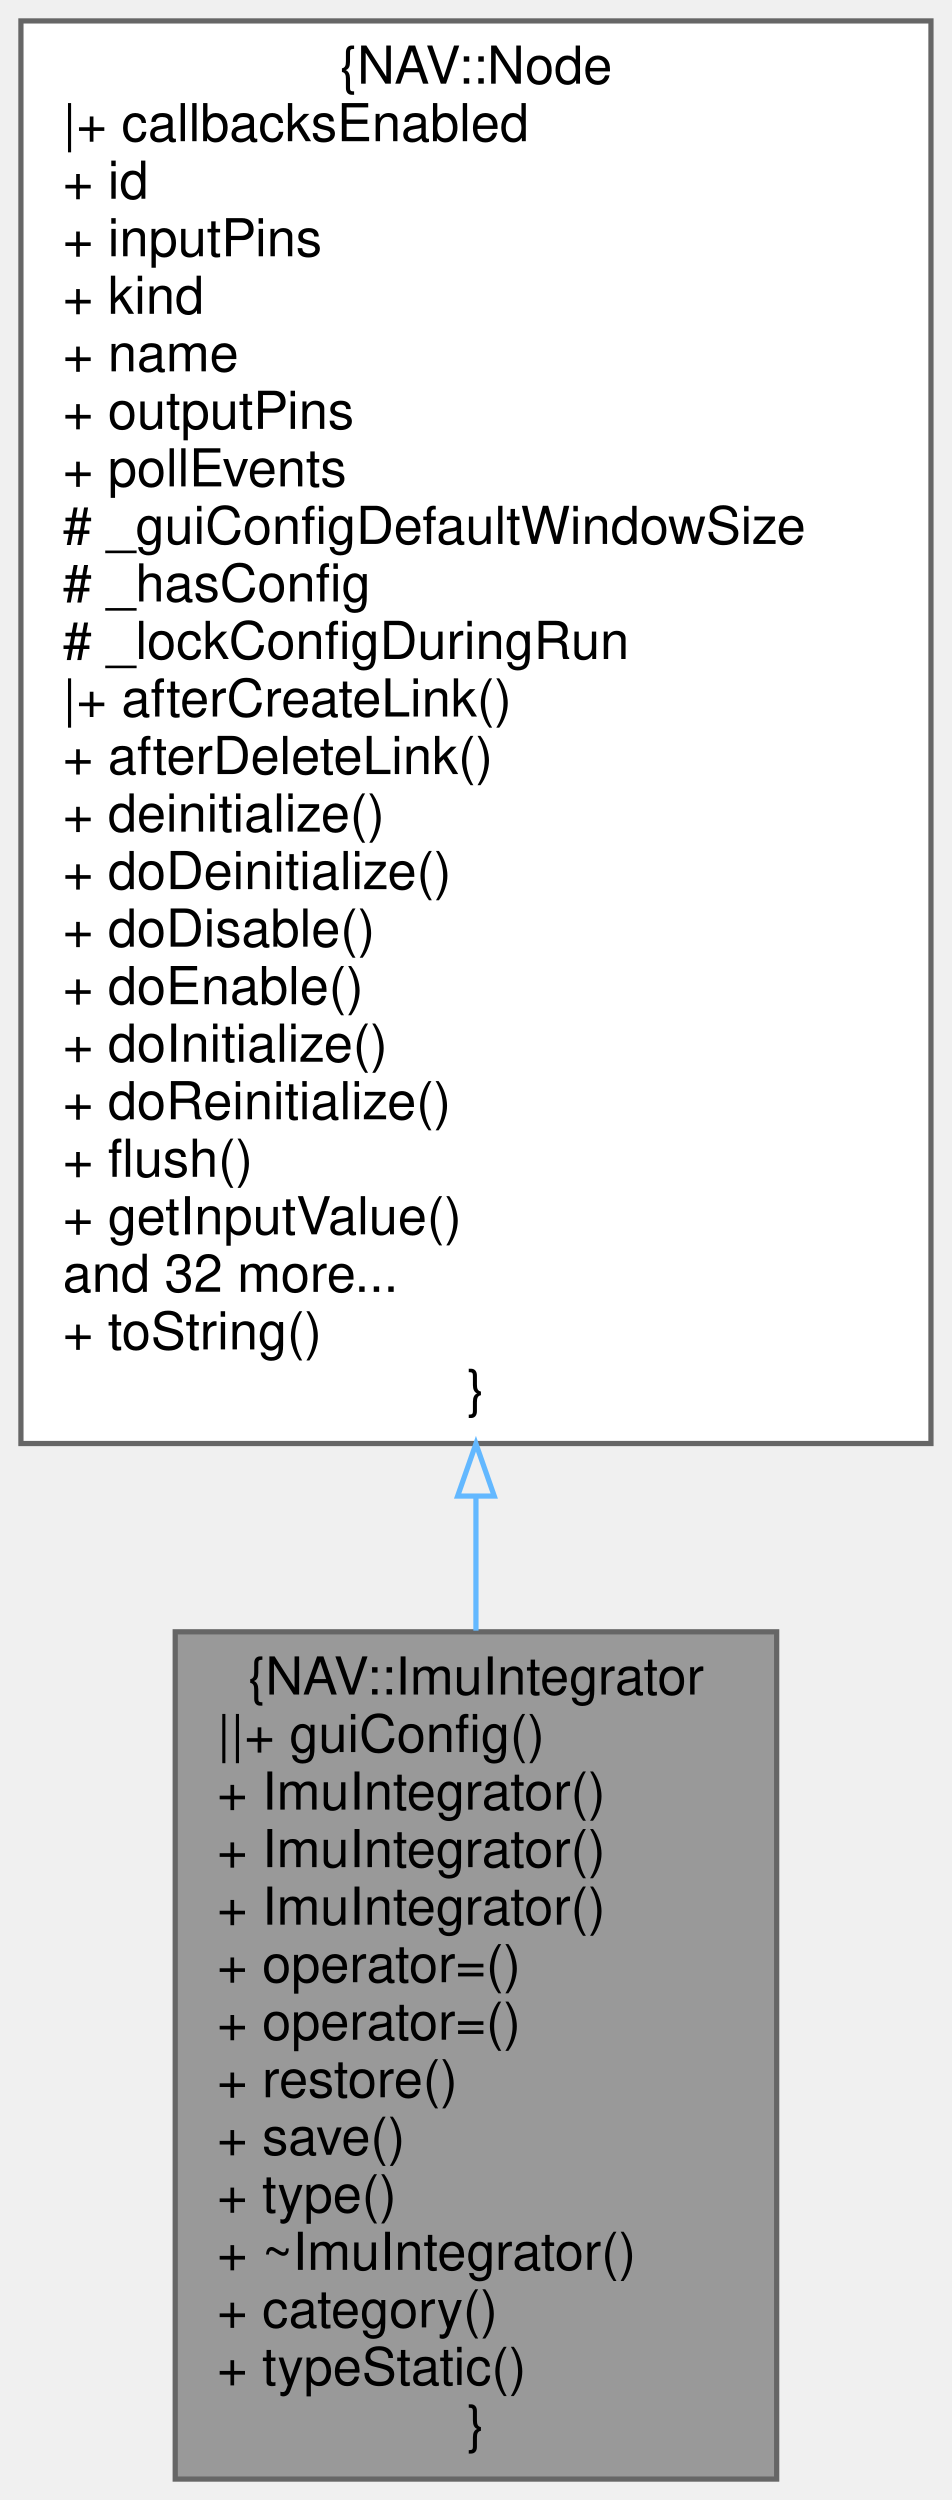
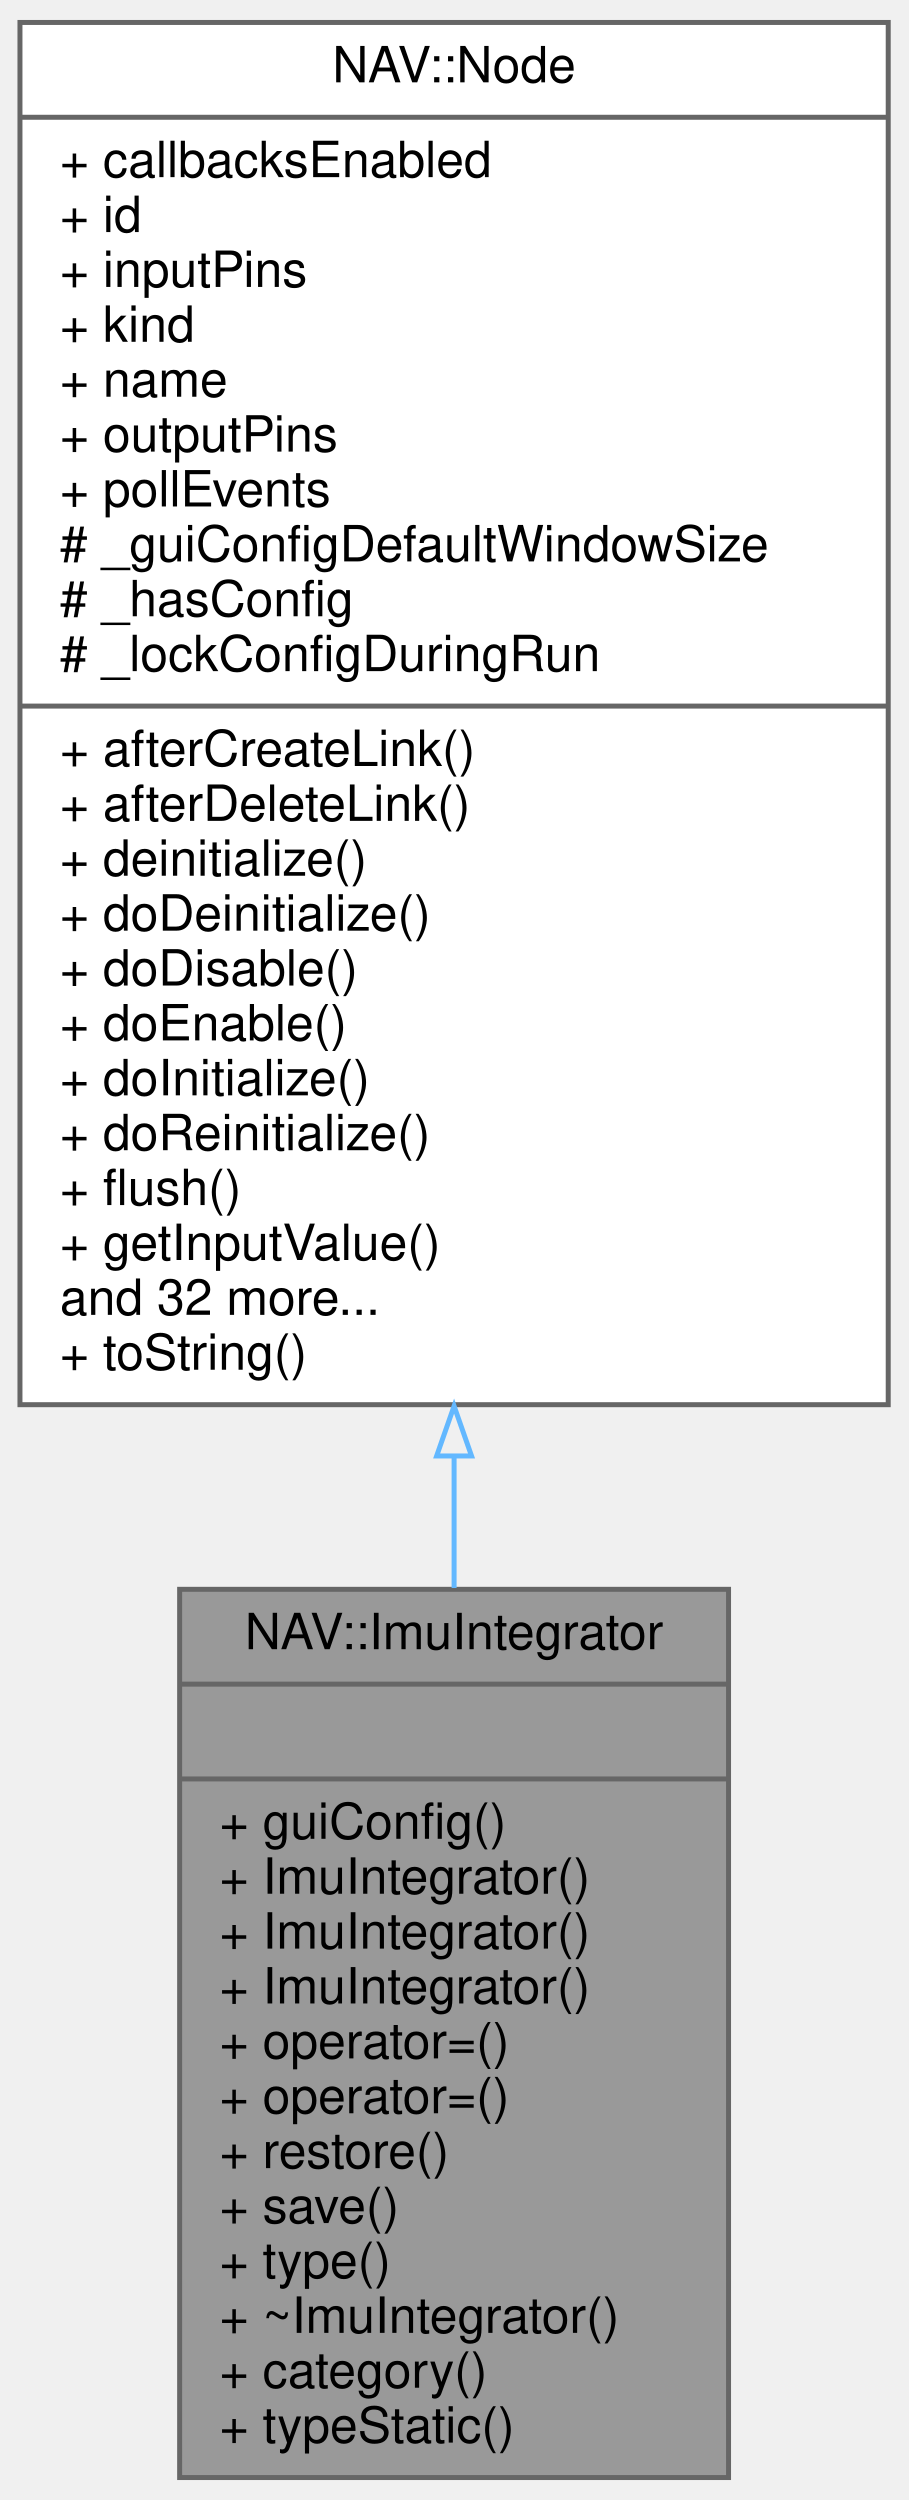
- <svg xmlns="http://www.w3.org/2000/svg" xmlns:xlink="http://www.w3.org/1999/xlink" width="182pt" height="478pt" viewBox="0.00 0.00 182.00 478.00">
-   <g id="graph0" class="graph" transform="scale(1 1) rotate(0) translate(4 474)">
+ <svg xmlns="http://www.w3.org/2000/svg" xmlns:xlink="http://www.w3.org/1999/xlink" width="182pt" height="501pt" viewBox="0.00 0.00 182.00 501.00">
+   <g id="graph0" class="graph" transform="scale(1 1) rotate(0) translate(4 497)">
    <g id="node1" class="node">
      <g id="a_node1">
        <a xlink:title="Numerically integrates Imu data.">
-           <polygon fill="#999999" stroke="#666666" points="144.5,-162 29.5,-162 29.5,0 144.5,0 144.5,-162" />
-           <text text-anchor="middle" x="87" y="-150" font-family="Helvetica,sans-Serif" font-size="10.00">{NAV::ImuIntegrator</text>
-           <text text-anchor="start" x="37.5" y="-139" font-family="Helvetica,sans-Serif" font-size="10.00">||+ guiConfig()</text>
-           <text text-anchor="start" x="37.5" y="-128" font-family="Helvetica,sans-Serif" font-size="10.00">+ ImuIntegrator()</text>
-           <text text-anchor="start" x="37.5" y="-117" font-family="Helvetica,sans-Serif" font-size="10.00">+ ImuIntegrator()</text>
-           <text text-anchor="start" x="37.5" y="-106" font-family="Helvetica,sans-Serif" font-size="10.00">+ ImuIntegrator()</text>
-           <text text-anchor="start" x="37.5" y="-95" font-family="Helvetica,sans-Serif" font-size="10.00">+ operator=()</text>
-           <text text-anchor="start" x="37.5" y="-84" font-family="Helvetica,sans-Serif" font-size="10.00">+ operator=()</text>
-           <text text-anchor="start" x="37.5" y="-73" font-family="Helvetica,sans-Serif" font-size="10.00">+ restore()</text>
-           <text text-anchor="start" x="37.5" y="-62" font-family="Helvetica,sans-Serif" font-size="10.00">+ save()</text>
-           <text text-anchor="start" x="37.5" y="-51" font-family="Helvetica,sans-Serif" font-size="10.00">+ type()</text>
-           <text text-anchor="start" x="37.5" y="-40" font-family="Helvetica,sans-Serif" font-size="10.00">+ ~ImuIntegrator()</text>
-           <text text-anchor="start" x="37.5" y="-29" font-family="Helvetica,sans-Serif" font-size="10.00">+ category()</text>
-           <text text-anchor="start" x="37.5" y="-18" font-family="Helvetica,sans-Serif" font-size="10.00">+ typeStatic()</text>
-           <text text-anchor="middle" x="87" y="-7" font-family="Helvetica,sans-Serif" font-size="10.00">}</text>
+           <polygon fill="#999999" stroke="#666666" points="32,-0.5 32,-178.5 142,-178.5 142,-0.5 32,-0.5" />
+           <text text-anchor="middle" x="87" y="-166.5" font-family="Helvetica,sans-Serif" font-size="10.00">NAV::ImuIntegrator</text>
+           <polyline fill="none" stroke="#666666" points="32,-159.5 142,-159.5 " />
+           <text text-anchor="middle" x="87" y="-147.5" font-family="Helvetica,sans-Serif" font-size="10.00"> </text>
+           <polyline fill="none" stroke="#666666" points="32,-140.5 142,-140.5 " />
+           <text text-anchor="start" x="40" y="-128.5" font-family="Helvetica,sans-Serif" font-size="10.00">+ guiConfig()</text>
+           <text text-anchor="start" x="40" y="-117.5" font-family="Helvetica,sans-Serif" font-size="10.00">+ ImuIntegrator()</text>
+           <text text-anchor="start" x="40" y="-106.5" font-family="Helvetica,sans-Serif" font-size="10.00">+ ImuIntegrator()</text>
+           <text text-anchor="start" x="40" y="-95.5" font-family="Helvetica,sans-Serif" font-size="10.00">+ ImuIntegrator()</text>
+           <text text-anchor="start" x="40" y="-84.5" font-family="Helvetica,sans-Serif" font-size="10.00">+ operator=()</text>
+           <text text-anchor="start" x="40" y="-73.5" font-family="Helvetica,sans-Serif" font-size="10.00">+ operator=()</text>
+           <text text-anchor="start" x="40" y="-62.5" font-family="Helvetica,sans-Serif" font-size="10.00">+ restore()</text>
+           <text text-anchor="start" x="40" y="-51.5" font-family="Helvetica,sans-Serif" font-size="10.00">+ save()</text>
+           <text text-anchor="start" x="40" y="-40.5" font-family="Helvetica,sans-Serif" font-size="10.00">+ type()</text>
+           <text text-anchor="start" x="40" y="-29.5" font-family="Helvetica,sans-Serif" font-size="10.00">+ ~ImuIntegrator()</text>
+           <text text-anchor="start" x="40" y="-18.5" font-family="Helvetica,sans-Serif" font-size="10.00">+ category()</text>
+           <text text-anchor="start" x="40" y="-7.5" font-family="Helvetica,sans-Serif" font-size="10.00">+ typeStatic()</text>
        </a>
      </g>
    </g>
    <g id="node2" class="node">
      <g id="a_node2">
        <a xlink:href="classNAV_1_1Node.html" target="_top" xlink:title="Abstract parent class for all nodes.">
-           <polygon fill="white" stroke="#666666" points="174,-470 0,-470 0,-198 174,-198 174,-470" />
-           <text text-anchor="middle" x="87" y="-458" font-family="Helvetica,sans-Serif" font-size="10.00">{NAV::Node</text>
-           <text text-anchor="start" x="8" y="-447" font-family="Helvetica,sans-Serif" font-size="10.00">|+ callbacksEnabled</text>
-           <text text-anchor="start" x="8" y="-436" font-family="Helvetica,sans-Serif" font-size="10.00">+ id</text>
-           <text text-anchor="start" x="8" y="-425" font-family="Helvetica,sans-Serif" font-size="10.00">+ inputPins</text>
-           <text text-anchor="start" x="8" y="-414" font-family="Helvetica,sans-Serif" font-size="10.00">+ kind</text>
-           <text text-anchor="start" x="8" y="-403" font-family="Helvetica,sans-Serif" font-size="10.00">+ name</text>
-           <text text-anchor="start" x="8" y="-392" font-family="Helvetica,sans-Serif" font-size="10.00">+ outputPins</text>
-           <text text-anchor="start" x="8" y="-381" font-family="Helvetica,sans-Serif" font-size="10.00">+ pollEvents</text>
-           <text text-anchor="start" x="8" y="-370" font-family="Helvetica,sans-Serif" font-size="10.00"># _guiConfigDefaultWindowSize</text>
-           <text text-anchor="start" x="8" y="-359" font-family="Helvetica,sans-Serif" font-size="10.00"># _hasConfig</text>
-           <text text-anchor="start" x="8" y="-348" font-family="Helvetica,sans-Serif" font-size="10.00"># _lockConfigDuringRun</text>
-           <text text-anchor="start" x="8" y="-337" font-family="Helvetica,sans-Serif" font-size="10.00">|+ afterCreateLink()</text>
-           <text text-anchor="start" x="8" y="-326" font-family="Helvetica,sans-Serif" font-size="10.00">+ afterDeleteLink()</text>
-           <text text-anchor="start" x="8" y="-315" font-family="Helvetica,sans-Serif" font-size="10.00">+ deinitialize()</text>
-           <text text-anchor="start" x="8" y="-304" font-family="Helvetica,sans-Serif" font-size="10.00">+ doDeinitialize()</text>
-           <text text-anchor="start" x="8" y="-293" font-family="Helvetica,sans-Serif" font-size="10.00">+ doDisable()</text>
-           <text text-anchor="start" x="8" y="-282" font-family="Helvetica,sans-Serif" font-size="10.00">+ doEnable()</text>
-           <text text-anchor="start" x="8" y="-271" font-family="Helvetica,sans-Serif" font-size="10.00">+ doInitialize()</text>
-           <text text-anchor="start" x="8" y="-260" font-family="Helvetica,sans-Serif" font-size="10.00">+ doReinitialize()</text>
-           <text text-anchor="start" x="8" y="-249" font-family="Helvetica,sans-Serif" font-size="10.00">+ flush()</text>
-           <text text-anchor="start" x="8" y="-238" font-family="Helvetica,sans-Serif" font-size="10.00">+ getInputValue()</text>
-           <text text-anchor="start" x="8" y="-227" font-family="Helvetica,sans-Serif" font-size="10.00">and 32 more...</text>
-           <text text-anchor="start" x="8" y="-216" font-family="Helvetica,sans-Serif" font-size="10.00">+ toString()</text>
-           <text text-anchor="middle" x="87" y="-205" font-family="Helvetica,sans-Serif" font-size="10.00">}</text>
+           <polygon fill="white" stroke="#666666" points="0,-215.5 0,-492.5 174,-492.5 174,-215.5 0,-215.5" />
+           <text text-anchor="middle" x="87" y="-480.5" font-family="Helvetica,sans-Serif" font-size="10.00">NAV::Node</text>
+           <polyline fill="none" stroke="#666666" points="0,-473.5 174,-473.5 " />
+           <text text-anchor="start" x="8" y="-461.5" font-family="Helvetica,sans-Serif" font-size="10.00">+ callbacksEnabled</text>
+           <text text-anchor="start" x="8" y="-450.5" font-family="Helvetica,sans-Serif" font-size="10.00">+ id</text>
+           <text text-anchor="start" x="8" y="-439.5" font-family="Helvetica,sans-Serif" font-size="10.00">+ inputPins</text>
+           <text text-anchor="start" x="8" y="-428.5" font-family="Helvetica,sans-Serif" font-size="10.00">+ kind</text>
+           <text text-anchor="start" x="8" y="-417.5" font-family="Helvetica,sans-Serif" font-size="10.00">+ name</text>
+           <text text-anchor="start" x="8" y="-406.5" font-family="Helvetica,sans-Serif" font-size="10.00">+ outputPins</text>
+           <text text-anchor="start" x="8" y="-395.5" font-family="Helvetica,sans-Serif" font-size="10.00">+ pollEvents</text>
+           <text text-anchor="start" x="8" y="-384.5" font-family="Helvetica,sans-Serif" font-size="10.00"># _guiConfigDefaultWindowSize</text>
+           <text text-anchor="start" x="8" y="-373.5" font-family="Helvetica,sans-Serif" font-size="10.00"># _hasConfig</text>
+           <text text-anchor="start" x="8" y="-362.5" font-family="Helvetica,sans-Serif" font-size="10.00"># _lockConfigDuringRun</text>
+           <polyline fill="none" stroke="#666666" points="0,-355.5 174,-355.5 " />
+           <text text-anchor="start" x="8" y="-343.5" font-family="Helvetica,sans-Serif" font-size="10.00">+ afterCreateLink()</text>
+           <text text-anchor="start" x="8" y="-332.5" font-family="Helvetica,sans-Serif" font-size="10.00">+ afterDeleteLink()</text>
+           <text text-anchor="start" x="8" y="-321.5" font-family="Helvetica,sans-Serif" font-size="10.00">+ deinitialize()</text>
+           <text text-anchor="start" x="8" y="-310.5" font-family="Helvetica,sans-Serif" font-size="10.00">+ doDeinitialize()</text>
+           <text text-anchor="start" x="8" y="-299.5" font-family="Helvetica,sans-Serif" font-size="10.00">+ doDisable()</text>
+           <text text-anchor="start" x="8" y="-288.5" font-family="Helvetica,sans-Serif" font-size="10.00">+ doEnable()</text>
+           <text text-anchor="start" x="8" y="-277.5" font-family="Helvetica,sans-Serif" font-size="10.00">+ doInitialize()</text>
+           <text text-anchor="start" x="8" y="-266.5" font-family="Helvetica,sans-Serif" font-size="10.00">+ doReinitialize()</text>
+           <text text-anchor="start" x="8" y="-255.5" font-family="Helvetica,sans-Serif" font-size="10.00">+ flush()</text>
+           <text text-anchor="start" x="8" y="-244.5" font-family="Helvetica,sans-Serif" font-size="10.00">+ getInputValue()</text>
+           <text text-anchor="start" x="8" y="-233.5" font-family="Helvetica,sans-Serif" font-size="10.00">and 32 more...</text>
+           <text text-anchor="start" x="8" y="-222.5" font-family="Helvetica,sans-Serif" font-size="10.00">+ toString()</text>
        </a>
      </g>
    </g>
    <g id="edge1" class="edge">
-       <path fill="none" stroke="#63b8ff" d="M87,-187.71C87,-179.03 87,-170.47 87,-162.22" />
-       <polygon fill="none" stroke="#63b8ff" points="83.5,-187.95 87,-197.95 90.5,-187.95 83.5,-187.95" />
+       <path fill="none" stroke="#63b8ff" d="M87,-205.09C87,-196.15 87,-187.32 87,-178.76" />
+       <polygon fill="none" stroke="#63b8ff" points="83.5,-205.22 87,-215.22 90.5,-205.22 83.5,-205.22" />
    </g>
  </g>
</svg>
